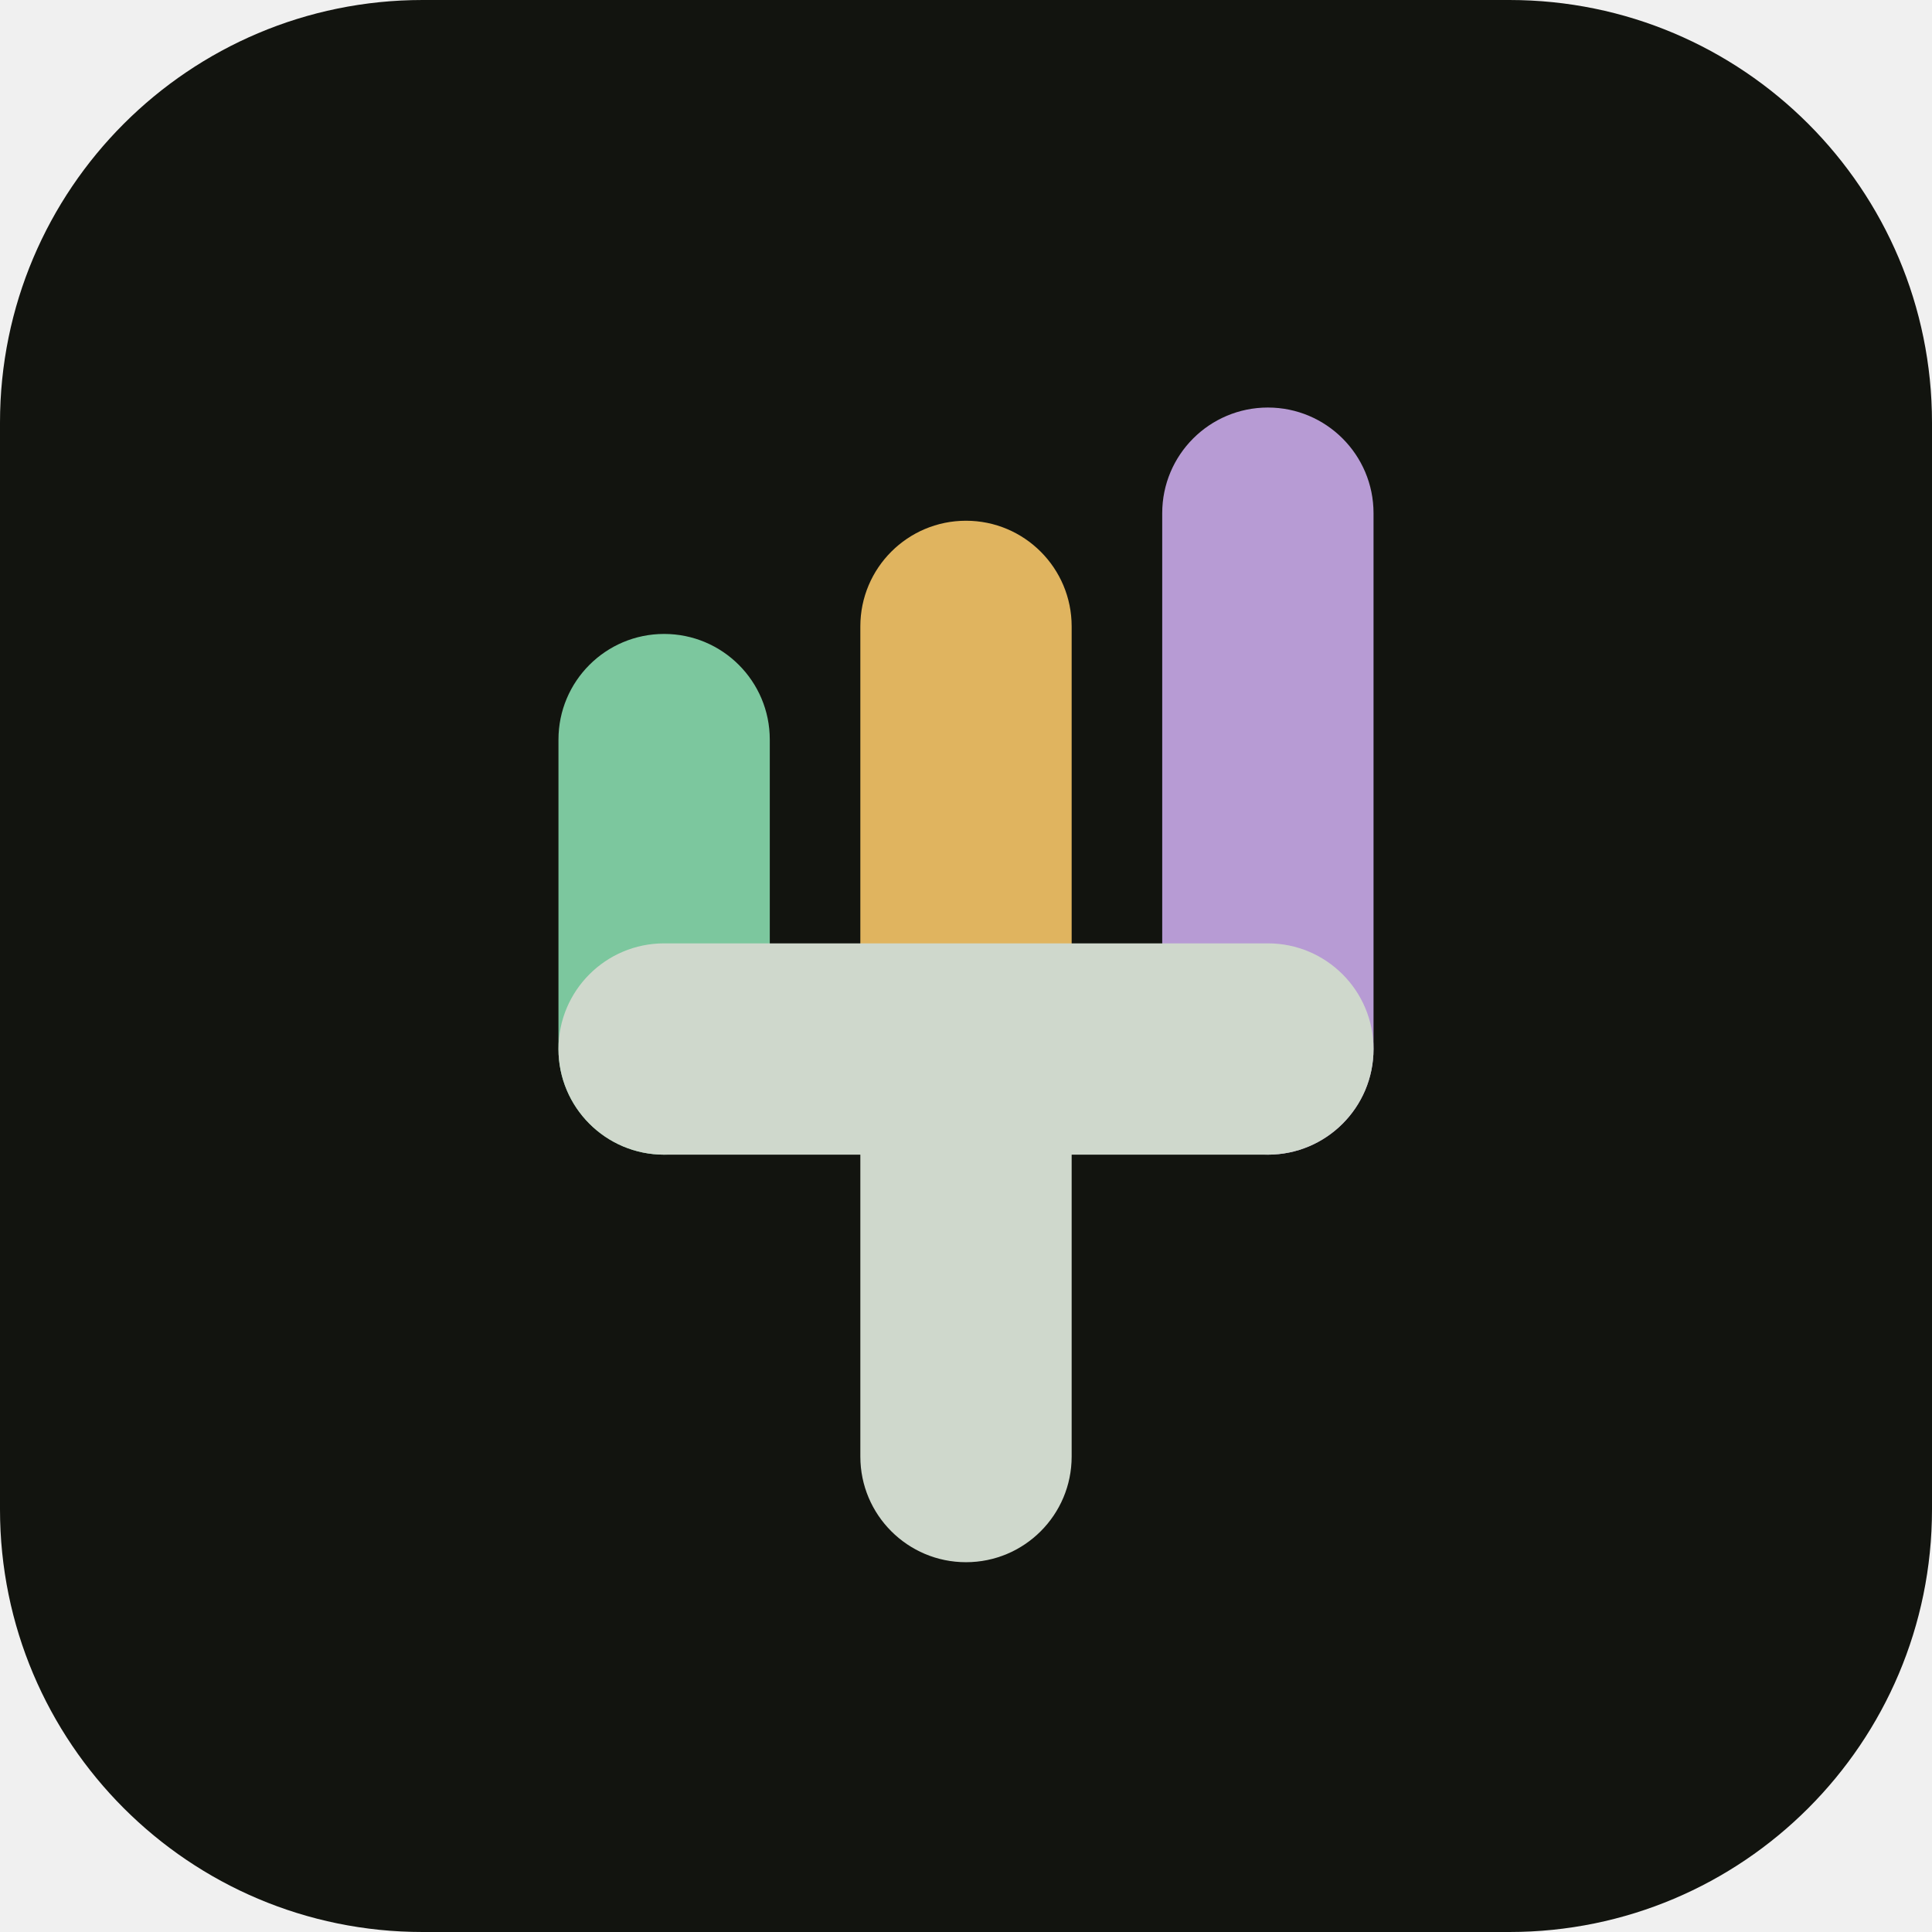
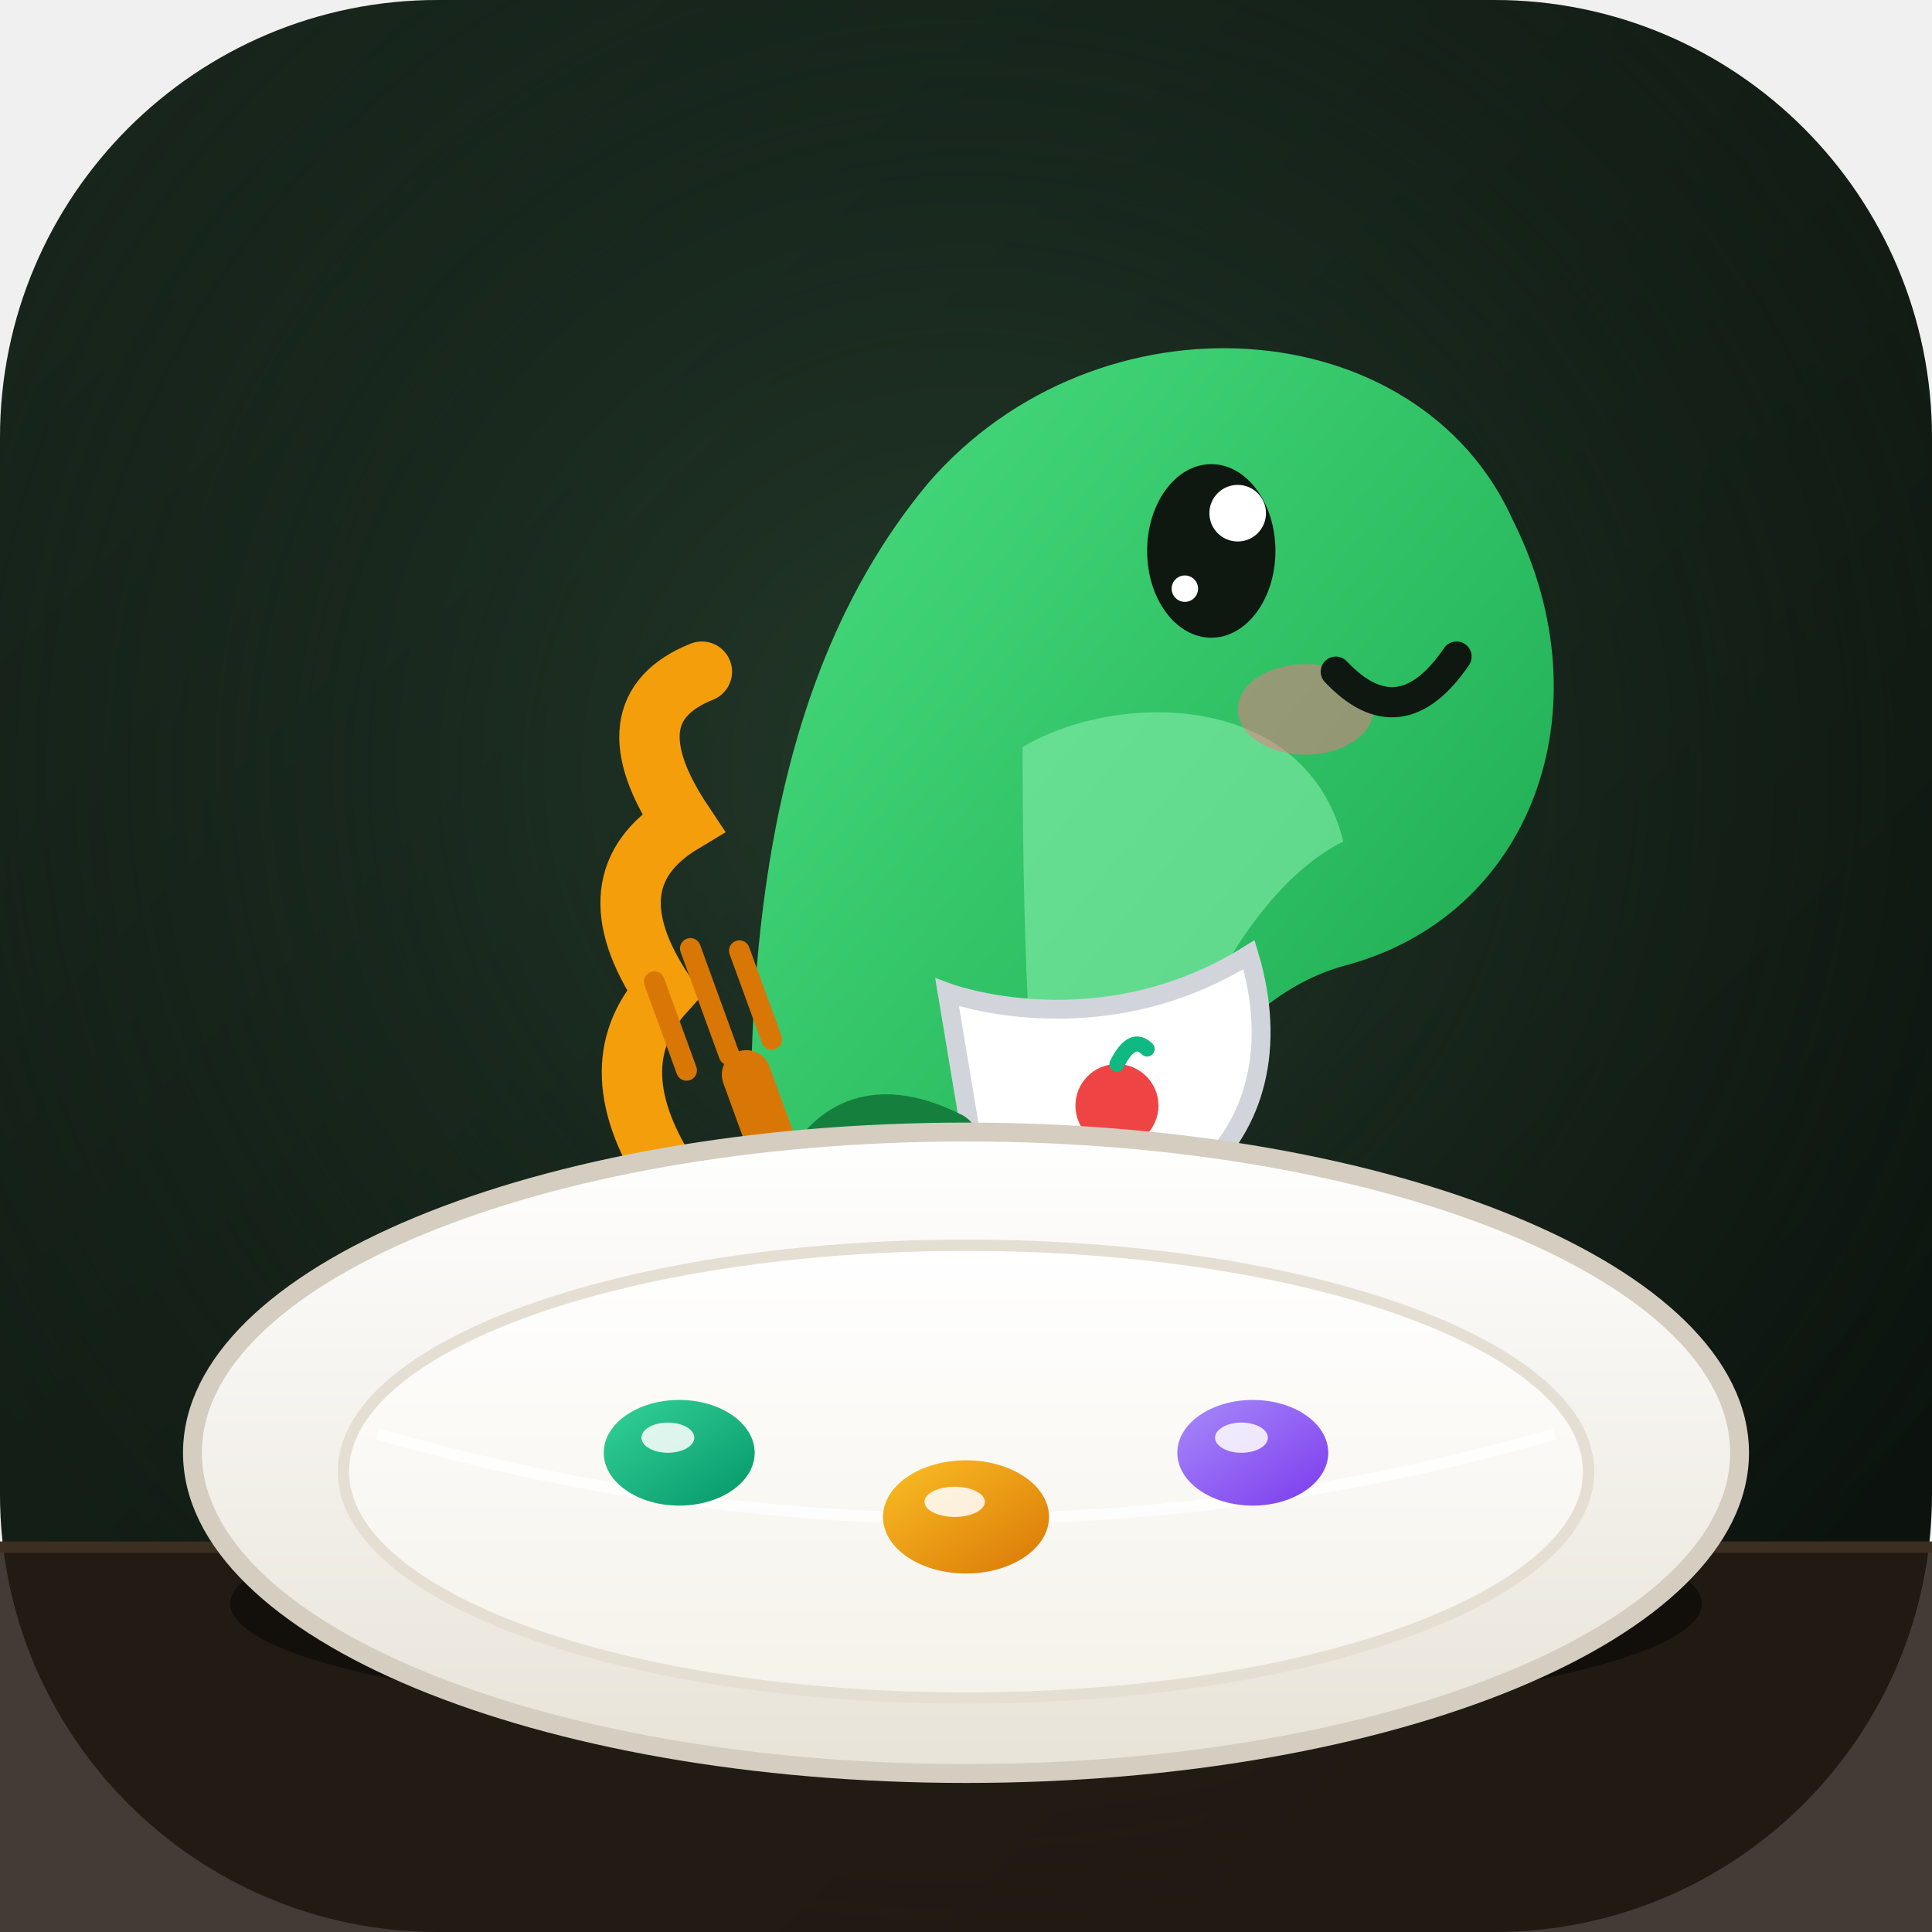
<svg xmlns="http://www.w3.org/2000/svg" viewBox="0 0 512 512" role="img" aria-label="Plate">
-   <rect width="512" height="512" rx="112" fill="#12140F" />
-   <rect x="148" y="168" width="56" height="138" rx="28" fill="#7CC79E" />
-   <rect x="228" y="138" width="56" height="168" rx="28" fill="#E0B45F" />
-   <rect x="308" y="108" width="56" height="198" rx="28" fill="#B79BD4" />
-   <rect x="148" y="250" width="216" height="56" rx="28" fill="#CFD8CC" />
-   <rect x="228" y="278" width="56" height="136" rx="28" fill="#CFD8CC" />
+   <defs>
+     <linearGradient id="bg" x1="0%" y1="0%" x2="100%" y2="100%">
+       <stop offset="0%" stop-color="#18261C" />
+       <stop offset="60%" stop-color="#101A13" />
+       <stop offset="100%" stop-color="#0A100C" />
+     </linearGradient>
+     <radialGradient id="halo" cx="50%" cy="40%" r="60%">
+       <stop offset="0%" stop-color="#284230" stop-opacity="0.8" />
+       <stop offset="100%" stop-color="#18261C" stop-opacity="0" />
+     </radialGradient>
+     <linearGradient id="plate-rim" x1="0%" y1="0%" x2="0%" y2="100%">
+       <stop offset="0%" stop-color="#FFFFFF" />
+       <stop offset="100%" stop-color="#E8E3D8" />
+     </linearGradient>
+     <linearGradient id="plate-inner" x1="0%" y1="0%" x2="0%" y2="100%">
+       <stop offset="0%" stop-color="#FFFFFF" />
+       <stop offset="100%" stop-color="#F5F2EA" />
+     </linearGradient>
+     <linearGradient id="dino-skin" x1="0%" y1="0%" x2="100%" y2="100%">
+       <stop offset="0%" stop-color="#4ADE80" />
+       <stop offset="100%" stop-color="#16A34A" />
+     </linearGradient>
+     <linearGradient id="p-dot" x1="0%" y1="0%" x2="100%" y2="100%">
+       <stop offset="0%" stop-color="#34D399" />
+       <stop offset="100%" stop-color="#059669" />
+     </linearGradient>
+     <linearGradient id="c-dot" x1="0%" y1="0%" x2="100%" y2="100%">
+       <stop offset="0%" stop-color="#FBBF24" />
+       <stop offset="100%" stop-color="#D97706" />
+     </linearGradient>
+     <linearGradient id="f-dot" x1="0%" y1="0%" x2="100%" y2="100%">
+       <stop offset="0%" stop-color="#A78BFA" />
+       <stop offset="100%" stop-color="#7C3AED" />
+     </linearGradient>
+   </defs>
+   <rect width="512" height="512" rx="116" fill="url(#bg)" />
+   <rect width="512" height="512" rx="116" fill="url(#halo)" />
+   <path d="M 0 410 L 512 410 L 512 512 L 0 512 Z" fill="#241B14" opacity="0.85" />
+   <line x1="0" y1="410" x2="512" y2="410" stroke="#3D2E22" stroke-width="3" />
+   <g transform="translate(16, 8)">
+     <path d="M 170 170 Q 145 180 165 210 Q 140 225 160 255 Q 142 275 162 305" fill="none" stroke="#F59E0B" stroke-width="16" stroke-linecap="round" />
+     <path d="M 185 350 C 180 270 180 180 230 120 C 275 68 360 74 385 130 C 410 180 390 235 340 248 C 305 258 285 300 280 350 Z" fill="url(#dino-skin)" />
+     <path d="M 255 190 C 280 175 330 175 340 215 C 310 230 285 285 280 350 C 265 350 255 310 255 190 Z" fill="#86EFAC" opacity="0.6" />
+     <ellipse cx="330" cy="180" rx="18" ry="12" fill="#FB7185" opacity="0.5" />
+     <ellipse cx="305" cy="138" rx="17" ry="23" fill="#0F1711" />
+     <circle cx="312" cy="128" r="7.5" fill="#FFFFFF" />
+     <circle cx="298" cy="148" r="3.5" fill="#FFFFFF" />
+     <path d="M 338 170 Q 355 188 370 166" fill="none" stroke="#0F1711" stroke-width="8" stroke-linecap="round" />
+     <path d="M 235 255 C 235 255 275 270 315 245 C 330 295 290 325 245 315 Z" fill="#FFFFFF" stroke="#D1D5DB" stroke-width="5" />
+     <circle cx="280" cy="285" r="11" fill="#EF4444" />
+     <path d="M 280 274 Q 284 266 288 270" fill="none" stroke="#10B981" stroke-width="4" stroke-linecap="round" />
+     <path d="M 235 295 Q 205 280 195 315" fill="none" stroke="#15803D" stroke-width="17" stroke-linecap="round" />
+     <g transform="rotate(-20 185 290)">
+       <rect x="180" y="270" width="13" height="65" rx="6.5" fill="#D97706" />
+       <path d="M 172 270 L 172 245 M 184 270 L 184 240 M 196 270 L 196 245" stroke="#D97706" stroke-width="5.5" stroke-linecap="round" />
+     </g>
+   </g>
+   <ellipse cx="256" cy="425" rx="195" ry="32" fill="#000000" opacity="0.45" />
+   <ellipse cx="256" cy="385" rx="205" ry="85" fill="url(#plate-rim)" stroke="#D4CDC0" stroke-width="5" />
+   <ellipse cx="256" cy="390" rx="165" ry="60" fill="url(#plate-inner)" stroke="#E5DFD3" stroke-width="3" />
+   <path d="M 100 380 Q 256 425 412 380" fill="none" stroke="#FFFFFF" stroke-width="3" opacity="0.8" />
+   <ellipse cx="180" cy="385" rx="20" ry="14" fill="url(#p-dot)" />
+   <ellipse cx="177" cy="381" rx="7" ry="4" fill="#FFFFFF" opacity="0.85" />
+   <ellipse cx="256" cy="402" rx="22" ry="15" fill="url(#c-dot)" />
+   <ellipse cx="253" cy="398" rx="8" ry="4" fill="#FFFFFF" opacity="0.85" />
+   <ellipse cx="332" cy="385" rx="20" ry="14" fill="url(#f-dot)" />
+   <ellipse cx="329" cy="381" rx="7" ry="4" fill="#FFFFFF" opacity="0.85" />
</svg>
